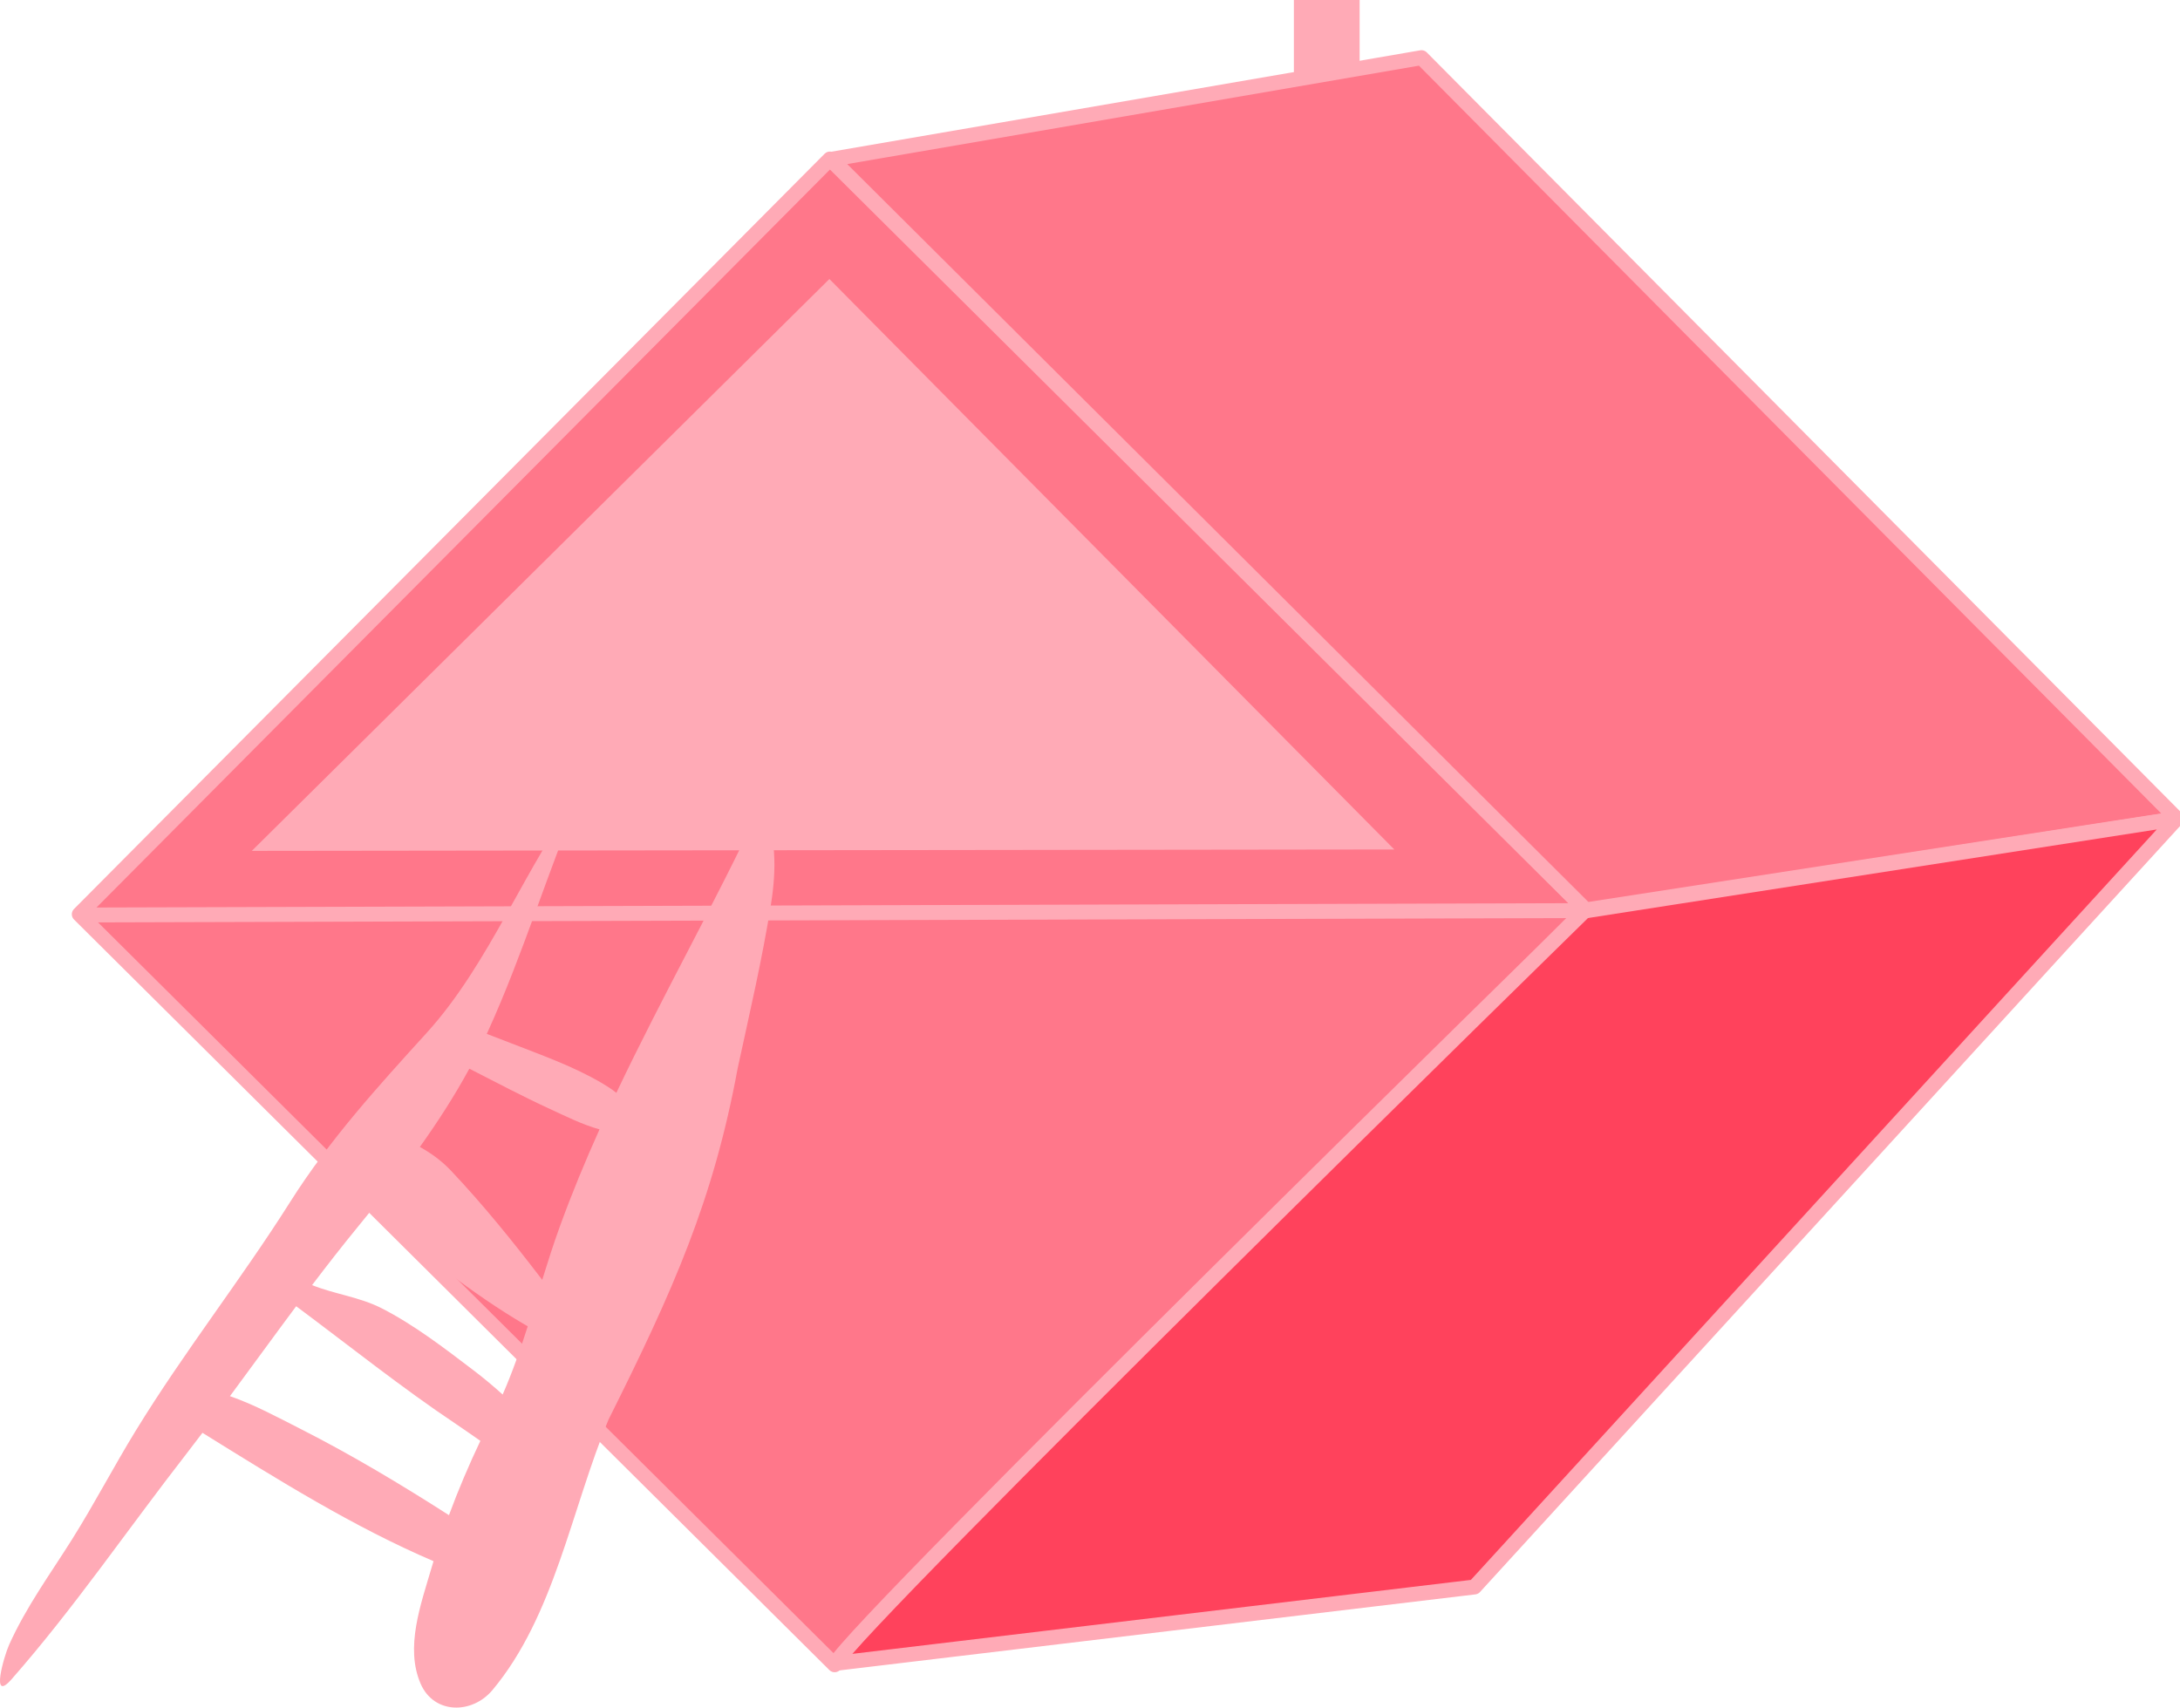
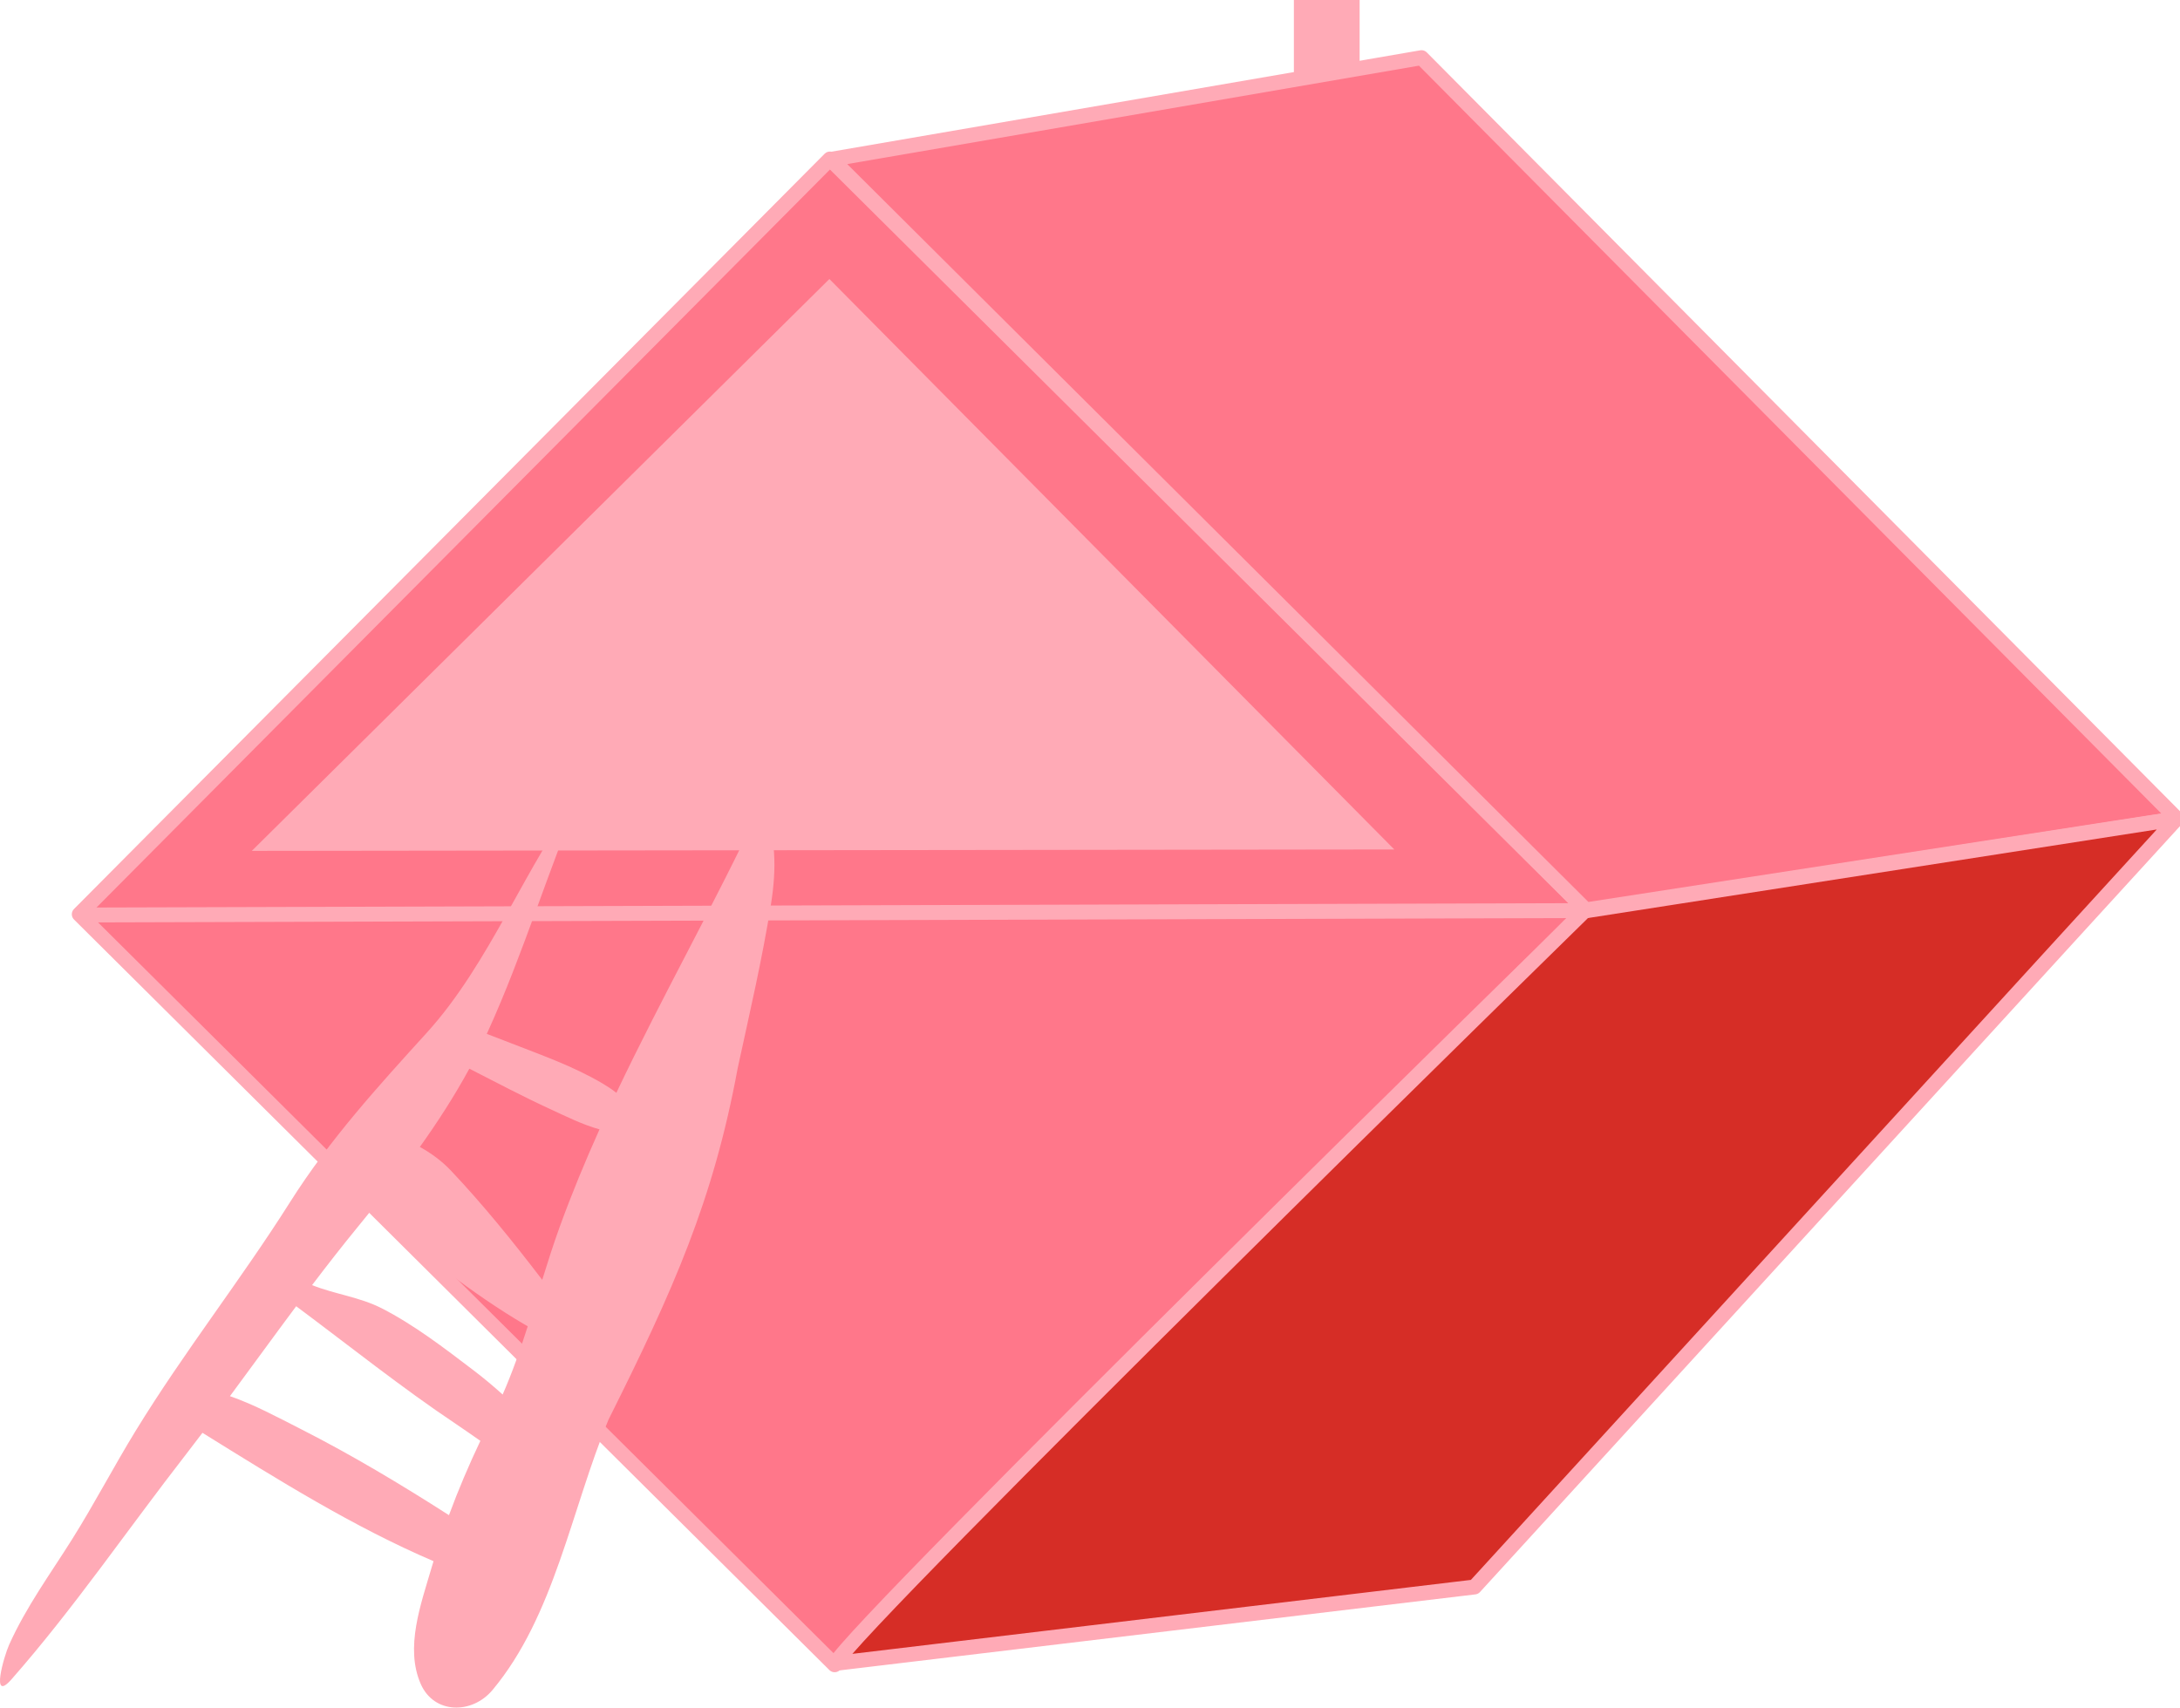
<svg xmlns="http://www.w3.org/2000/svg" width="102.357mm" height="80.189mm" viewBox="0 0 102.357 80.189" version="1.1" id="svg5">
  <defs id="defs2" />
  <g id="layer1" transform="translate(-344.5575,80.82463)">
    <g id="g14005" transform="translate(9.354434,-11.22532)" style="stroke-width:1.1;stroke-dasharray:none">
      <g id="g13050-8-9-5" transform="translate(-31.40873,-45.15031)" style="stroke-width:1.1;stroke-dasharray:none">
        <rect style="fill:#ff778a;stroke:#ffaab6;stroke-width:0.7;stroke-linecap:round;stroke-linejoin:round;stroke-dasharray:none;stroke-opacity:1;fill-opacity:1" id="rect12802-5-6-8" width="50" height="50" x="-297.93" y="-325.717" transform="rotate(134.8199)" />
        <rect style="fill:#ffaab6;stroke:none;stroke-width:0.5;stroke-linecap:round;stroke-linejoin:round;stroke-dasharray:none;stroke-opacity:1;fill-opacity:1" id="rect13040-6-1-5" width="3.087" height="5.332" x="427.363" y="-24.449" />
        <path style="fill:#ff778a;fill-opacity:1;stroke:#ffaab6;stroke-width:0.7;stroke-linecap:round;stroke-linejoin:round;stroke-dasharray:none;stroke-opacity:1" d="m 405.665,-16.973 27.69,-4.768 35.464,35.732 -27.749,4.288 z" id="path12880-2-33-55" />
-         <path style="fill:#ff425c;stroke:#ffaab6;stroke-width:0.7;stroke-linecap:round;stroke-linejoin:round;stroke-dasharray:none;stroke-opacity:1;fill-opacity:1" d="m 405.839,53.663 c 0.89,-1.78 35.169,-35.33 35.169,-35.33 l 27.8,-4.33 -32.964,36.072 z" id="path12882-7-5-2" />
+         <path style="fill:#d62d26;stroke:#ffaab6;stroke-width:0.7;stroke-linecap:round;stroke-linejoin:round;stroke-dasharray:none;stroke-opacity:1;fill-opacity:1" d="m 405.839,53.663 c 0.89,-1.78 35.169,-35.33 35.169,-35.33 l 27.8,-4.33 -32.964,36.072 z" id="path12882-7-5-2" />
        <path style="fill:#6b67ea;stroke:#ffaab6;stroke-width:0.7;stroke-linecap:round;stroke-linejoin:round;stroke-dasharray:none;stroke-opacity:1;fill-opacity:1" d="M 370.469,18.519 441.083,18.312" id="path12938-2-1-4" />
        <path style="fill:#ffaab6;fill-opacity:1;stroke:none;stroke-width:0.7;stroke-linecap:round;stroke-linejoin:round;stroke-dasharray:none;stroke-opacity:1" d="m 378.434,15.508 27.12,-26.855 26.524,26.789 z" id="path13389-7" />
      </g>
      <path id="path13968" style="fill:#ffaab6;fill-opacity:1;stroke:none;stroke-width:1.1;stroke-linecap:round;stroke-linejoin:round;stroke-dasharray:none;stroke-opacity:1" d="m 362.537,-32.494 c -2.697,3.571 -4.304,8.101 -7.307,11.405 -2.265,2.494 -4.544,4.991 -6.406,7.937 -2.318,3.667 -4.965,7.014 -7.25,10.741 -1.027,1.675 -1.943,3.437 -2.991,5.104 -1.017,1.618 -2.152,3.164 -2.953,4.948 -0.232,0.516 -0.891,2.762 0.115,1.618 2.917,-3.318 5.46,-7.05 8.195,-10.568 0.259,-0.333 0.514,-0.669 0.769,-1.006 3.538,2.197 7.083,4.414 10.849,6.028 -0.03,0.1 -0.061,0.201 -0.09,0.301 -0.503,1.721 -1.259,3.757 -0.511,5.463 0.628,1.432 2.416,1.429 3.372,0.284 2.905,-3.482 3.688,-8.442 5.445,-12.694 3.039,-6.076 4.918,-10.287 6.064,-16.497 0.555,-2.57 1.157,-5.131 1.569,-7.737 0.246,-1.557 0.276,-3.271 -0.453,-4.668 -2.148,4.597 -4.638,8.974 -6.811,13.555 -0.214,-0.172 -0.444,-0.319 -0.671,-0.453 -1.354,-0.796 -2.811,-1.305 -4.244,-1.866 -0.389,-0.152 -0.781,-0.297 -1.17,-0.45 0.02,-0.044 0.041,-0.087 0.061,-0.131 1.667,-3.664 2.836,-7.601 4.416,-11.314 z m -5.298,13.079 c 1.254,0.64 2.501,1.301 3.774,1.887 0.767,0.353 1.537,0.742 2.339,0.963 -0.668,1.488 -1.296,3.002 -1.861,4.556 -0.299,0.824 -0.567,1.665 -0.829,2.511 -0.002,-0.002 -0.003,-0.004 -0.005,-0.007 -1.36,-1.779 -2.764,-3.518 -4.278,-5.119 -0.434,-0.459 -0.934,-0.825 -1.463,-1.115 0.836,-1.17 1.622,-2.387 2.324,-3.676 z m -4.671,6.735 c 2.396,1.861 4.748,3.812 7.318,5.308 0.032,0.019 0.064,0.036 0.096,0.054 -0.35,1.094 -0.725,2.173 -1.178,3.205 -0.441,-0.399 -0.895,-0.778 -1.362,-1.133 -1.394,-1.06 -2.795,-2.139 -4.317,-2.917 -1.039,-0.531 -2.202,-0.66 -3.269,-1.088 0.699,-0.921 1.408,-1.832 2.136,-2.721 0.192,-0.235 0.383,-0.472 0.575,-0.708 z m -3.457,4.422 c 2.499,1.861 4.946,3.821 7.517,5.54 0.376,0.251 0.751,0.519 1.13,0.78 -0.539,1.135 -1.035,2.299 -1.475,3.49 -2.265,-1.45 -4.565,-2.828 -6.931,-4.031 -1.1,-0.559 -2.201,-1.157 -3.352,-1.558 1.039,-1.405 2.067,-2.823 3.11,-4.223 z" />
    </g>
  </g>
</svg>
